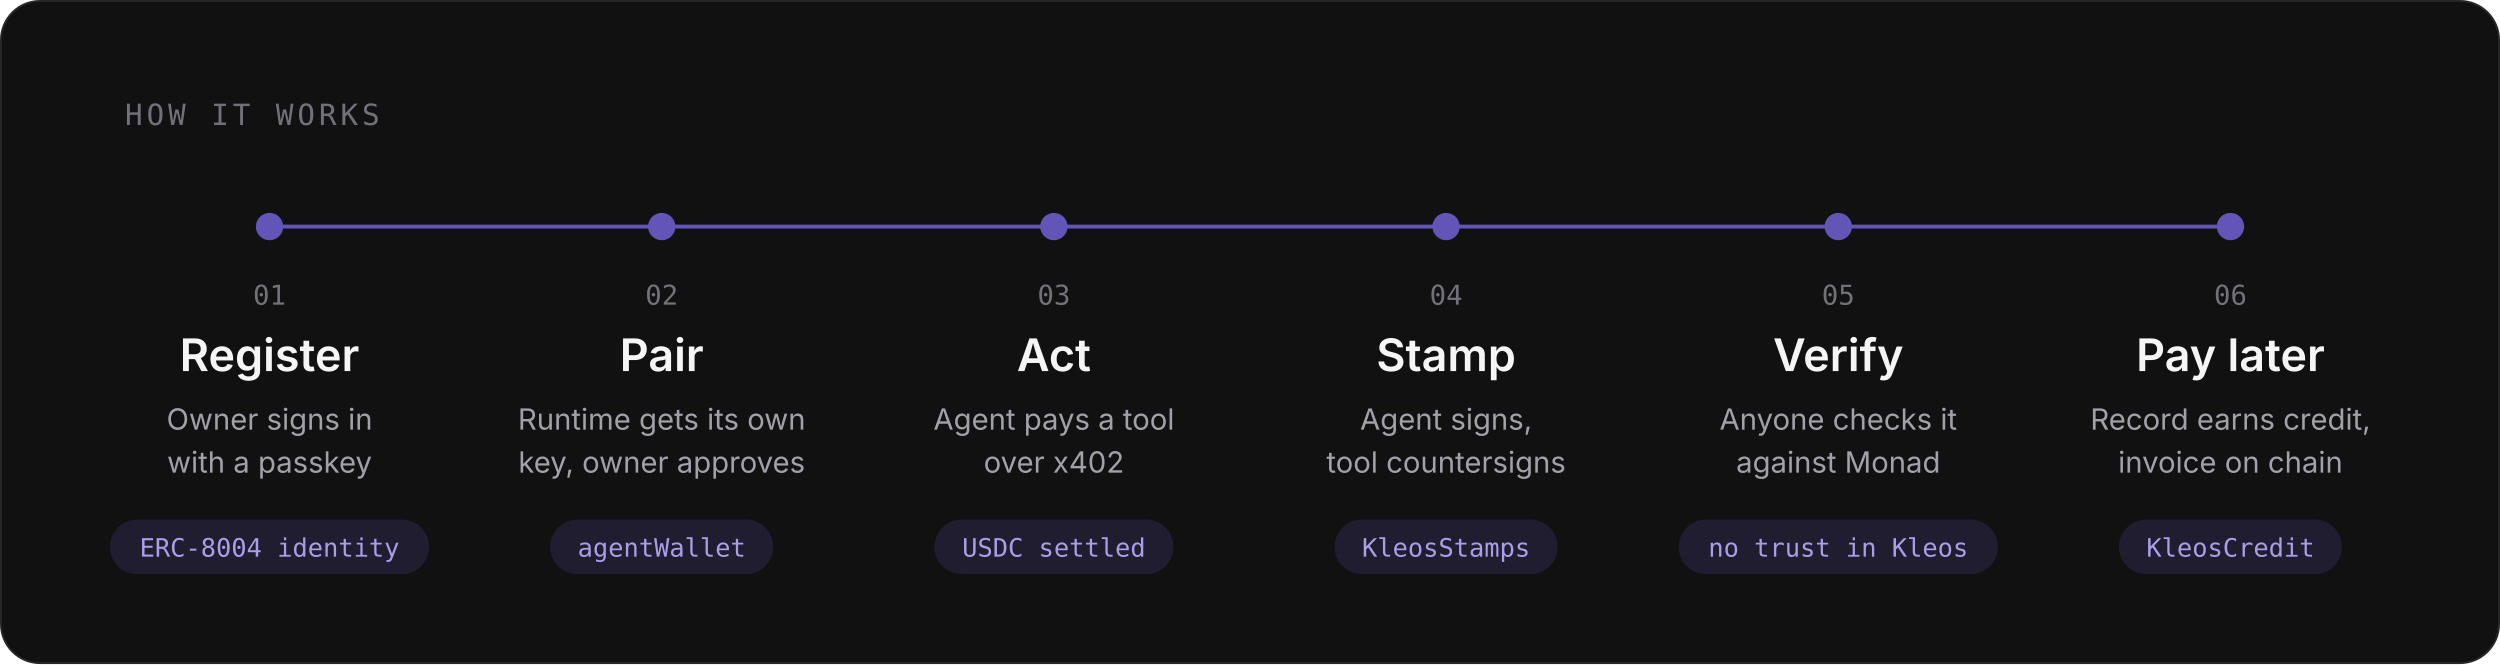
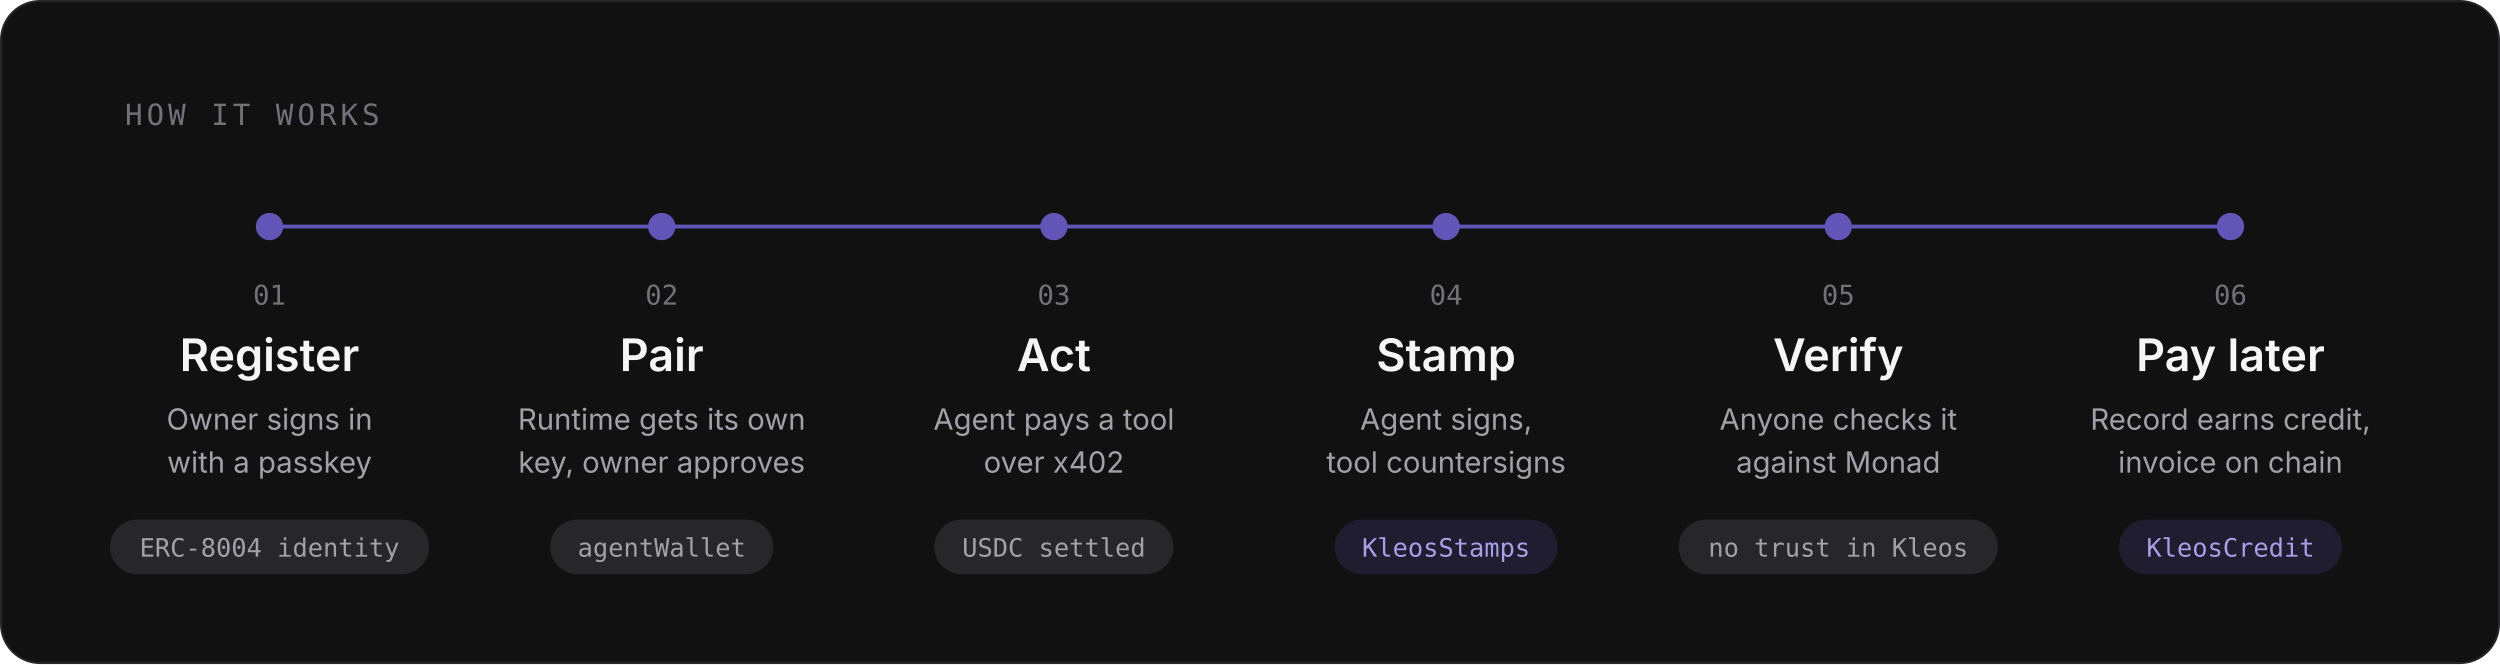
<svg xmlns="http://www.w3.org/2000/svg" width="1280" height="340" viewBox="0 0 1280 340" role="img" aria-label="How Kleos works: register, pair, act, stamp, verify, pay later">
  <rect x="0.5" y="0.5" width="1279" height="339" rx="20" fill="#111111" stroke="#27272A" />
  <text x="64" y="64" fill="#71717A" font-family="'Geist Mono', ui-monospace, SFMono-Regular, Menlo, monospace" font-size="15" letter-spacing="2">HOW IT WORKS</text>
  <line x1="138" y1="116" x2="1142.0" y2="116" stroke="#6355B8" stroke-width="2" />
  <g text-anchor="middle">
    <circle cx="138.0" cy="116" r="7" fill="#6355B8" />
    <text x="138.0" y="156" fill="#71717A" font-family="'Geist Mono', ui-monospace, SFMono-Regular, Menlo, monospace" font-size="14">01</text>
    <text x="138.0" y="190" fill="#F5F5F5" font-family="Geist, Inter, -apple-system, 'Segoe UI', Helvetica, Arial, sans-serif" font-size="23" font-weight="600">Register</text>
    <text x="138.0" y="220" fill="#A1A1AA" font-family="Geist, Inter, -apple-system, 'Segoe UI', Helvetica, Arial, sans-serif" font-size="15">Owner signs in</text>
    <text x="138.0" y="242" fill="#A1A1AA" font-family="Geist, Inter, -apple-system, 'Segoe UI', Helvetica, Arial, sans-serif" font-size="15">with a passkey</text>
-     <rect x="56.3" y="266" width="163.4" height="28" rx="14" fill="#6355B8" fill-opacity="0.18" />
-     <text x="138.0" y="285" fill="#A99EE8" font-family="'Geist Mono', ui-monospace, SFMono-Regular, Menlo, monospace" font-size="13">ERC-8004 identity</text>
+     <rect x="56.3" y="266" width="163.4" height="28" rx="14" fill="#27272A" />
+     <text x="138.0" y="285" fill="#A1A1AA" font-family="'Geist Mono', ui-monospace, SFMono-Regular, Menlo, monospace" font-size="13">ERC-8004 identity</text>
  </g>
  <g text-anchor="middle">
    <circle cx="338.8" cy="116" r="7" fill="#6355B8" />
    <text x="338.8" y="156" fill="#71717A" font-family="'Geist Mono', ui-monospace, SFMono-Regular, Menlo, monospace" font-size="14">02</text>
    <text x="338.8" y="190" fill="#F5F5F5" font-family="Geist, Inter, -apple-system, 'Segoe UI', Helvetica, Arial, sans-serif" font-size="23" font-weight="600">Pair</text>
    <text x="338.8" y="220" fill="#A1A1AA" font-family="Geist, Inter, -apple-system, 'Segoe UI', Helvetica, Arial, sans-serif" font-size="15">Runtime gets its own</text>
    <text x="338.8" y="242" fill="#A1A1AA" font-family="Geist, Inter, -apple-system, 'Segoe UI', Helvetica, Arial, sans-serif" font-size="15">key, owner approves</text>
-     <rect x="281.7" y="266" width="114.2" height="28" rx="14" fill="#6355B8" fill-opacity="0.18" />
-     <text x="338.8" y="285" fill="#A99EE8" font-family="'Geist Mono', ui-monospace, SFMono-Regular, Menlo, monospace" font-size="13">agentWallet</text>
+     <rect x="281.7" y="266" width="114.2" height="28" rx="14" fill="#27272A" />
+     <text x="338.8" y="285" fill="#A1A1AA" font-family="'Geist Mono', ui-monospace, SFMono-Regular, Menlo, monospace" font-size="13">agentWallet</text>
  </g>
  <g text-anchor="middle">
    <circle cx="539.6" cy="116" r="7" fill="#6355B8" />
    <text x="539.6" y="156" fill="#71717A" font-family="'Geist Mono', ui-monospace, SFMono-Regular, Menlo, monospace" font-size="14">03</text>
    <text x="539.6" y="190" fill="#F5F5F5" font-family="Geist, Inter, -apple-system, 'Segoe UI', Helvetica, Arial, sans-serif" font-size="23" font-weight="600">Act</text>
    <text x="539.6" y="220" fill="#A1A1AA" font-family="Geist, Inter, -apple-system, 'Segoe UI', Helvetica, Arial, sans-serif" font-size="15">Agent pays a tool</text>
    <text x="539.6" y="242" fill="#A1A1AA" font-family="Geist, Inter, -apple-system, 'Segoe UI', Helvetica, Arial, sans-serif" font-size="15">over x402</text>
-     <rect x="478.4" y="266" width="122.4" height="28" rx="14" fill="#6355B8" fill-opacity="0.18" />
-     <text x="539.6" y="285" fill="#A99EE8" font-family="'Geist Mono', ui-monospace, SFMono-Regular, Menlo, monospace" font-size="13">USDC settled</text>
+     <rect x="478.4" y="266" width="122.4" height="28" rx="14" fill="#27272A" />
+     <text x="539.6" y="285" fill="#A1A1AA" font-family="'Geist Mono', ui-monospace, SFMono-Regular, Menlo, monospace" font-size="13">USDC settled</text>
  </g>
  <g text-anchor="middle">
    <circle cx="740.4" cy="116" r="7" fill="#6355B8" />
    <text x="740.4" y="156" fill="#71717A" font-family="'Geist Mono', ui-monospace, SFMono-Regular, Menlo, monospace" font-size="14">04</text>
    <text x="740.4" y="190" fill="#F5F5F5" font-family="Geist, Inter, -apple-system, 'Segoe UI', Helvetica, Arial, sans-serif" font-size="23" font-weight="600">Stamp</text>
    <text x="740.4" y="220" fill="#A1A1AA" font-family="Geist, Inter, -apple-system, 'Segoe UI', Helvetica, Arial, sans-serif" font-size="15">Agent signs,</text>
    <text x="740.4" y="242" fill="#A1A1AA" font-family="Geist, Inter, -apple-system, 'Segoe UI', Helvetica, Arial, sans-serif" font-size="15">tool countersigns</text>
    <rect x="683.3" y="266" width="114.2" height="28" rx="14" fill="#6355B8" fill-opacity="0.18" />
    <text x="740.4" y="285" fill="#A99EE8" font-family="'Geist Mono', ui-monospace, SFMono-Regular, Menlo, monospace" font-size="13">KleosStamps</text>
  </g>
  <g text-anchor="middle">
    <circle cx="941.2" cy="116" r="7" fill="#6355B8" />
    <text x="941.2" y="156" fill="#71717A" font-family="'Geist Mono', ui-monospace, SFMono-Regular, Menlo, monospace" font-size="14">05</text>
    <text x="941.2" y="190" fill="#F5F5F5" font-family="Geist, Inter, -apple-system, 'Segoe UI', Helvetica, Arial, sans-serif" font-size="23" font-weight="600">Verify</text>
    <text x="941.2" y="220" fill="#A1A1AA" font-family="Geist, Inter, -apple-system, 'Segoe UI', Helvetica, Arial, sans-serif" font-size="15">Anyone checks it</text>
    <text x="941.2" y="242" fill="#A1A1AA" font-family="Geist, Inter, -apple-system, 'Segoe UI', Helvetica, Arial, sans-serif" font-size="15">against Monad</text>
-     <rect x="859.5" y="266" width="163.4" height="28" rx="14" fill="#6355B8" fill-opacity="0.18" />
-     <text x="941.2" y="285" fill="#A99EE8" font-family="'Geist Mono', ui-monospace, SFMono-Regular, Menlo, monospace" font-size="13">no trust in Kleos</text>
+     <rect x="859.5" y="266" width="163.4" height="28" rx="14" fill="#27272A" />
+     <text x="941.2" y="285" fill="#A1A1AA" font-family="'Geist Mono', ui-monospace, SFMono-Regular, Menlo, monospace" font-size="13">no trust in Kleos</text>
  </g>
  <g text-anchor="middle">
    <circle cx="1142.0" cy="116" r="7" fill="#6355B8" />
    <text x="1142.0" y="156" fill="#71717A" font-family="'Geist Mono', ui-monospace, SFMono-Regular, Menlo, monospace" font-size="14">06</text>
    <text x="1142.0" y="190" fill="#F5F5F5" font-family="Geist, Inter, -apple-system, 'Segoe UI', Helvetica, Arial, sans-serif" font-size="23" font-weight="600">Pay later</text>
    <text x="1142.0" y="220" fill="#A1A1AA" font-family="Geist, Inter, -apple-system, 'Segoe UI', Helvetica, Arial, sans-serif" font-size="15">Record earns credit,</text>
    <text x="1142.0" y="242" fill="#A1A1AA" font-family="Geist, Inter, -apple-system, 'Segoe UI', Helvetica, Arial, sans-serif" font-size="15">invoice on chain</text>
    <rect x="1084.9" y="266" width="114.2" height="28" rx="14" fill="#6355B8" fill-opacity="0.18" />
    <text x="1142.0" y="285" fill="#A99EE8" font-family="'Geist Mono', ui-monospace, SFMono-Regular, Menlo, monospace" font-size="13">KleosCredit</text>
  </g>
</svg>
